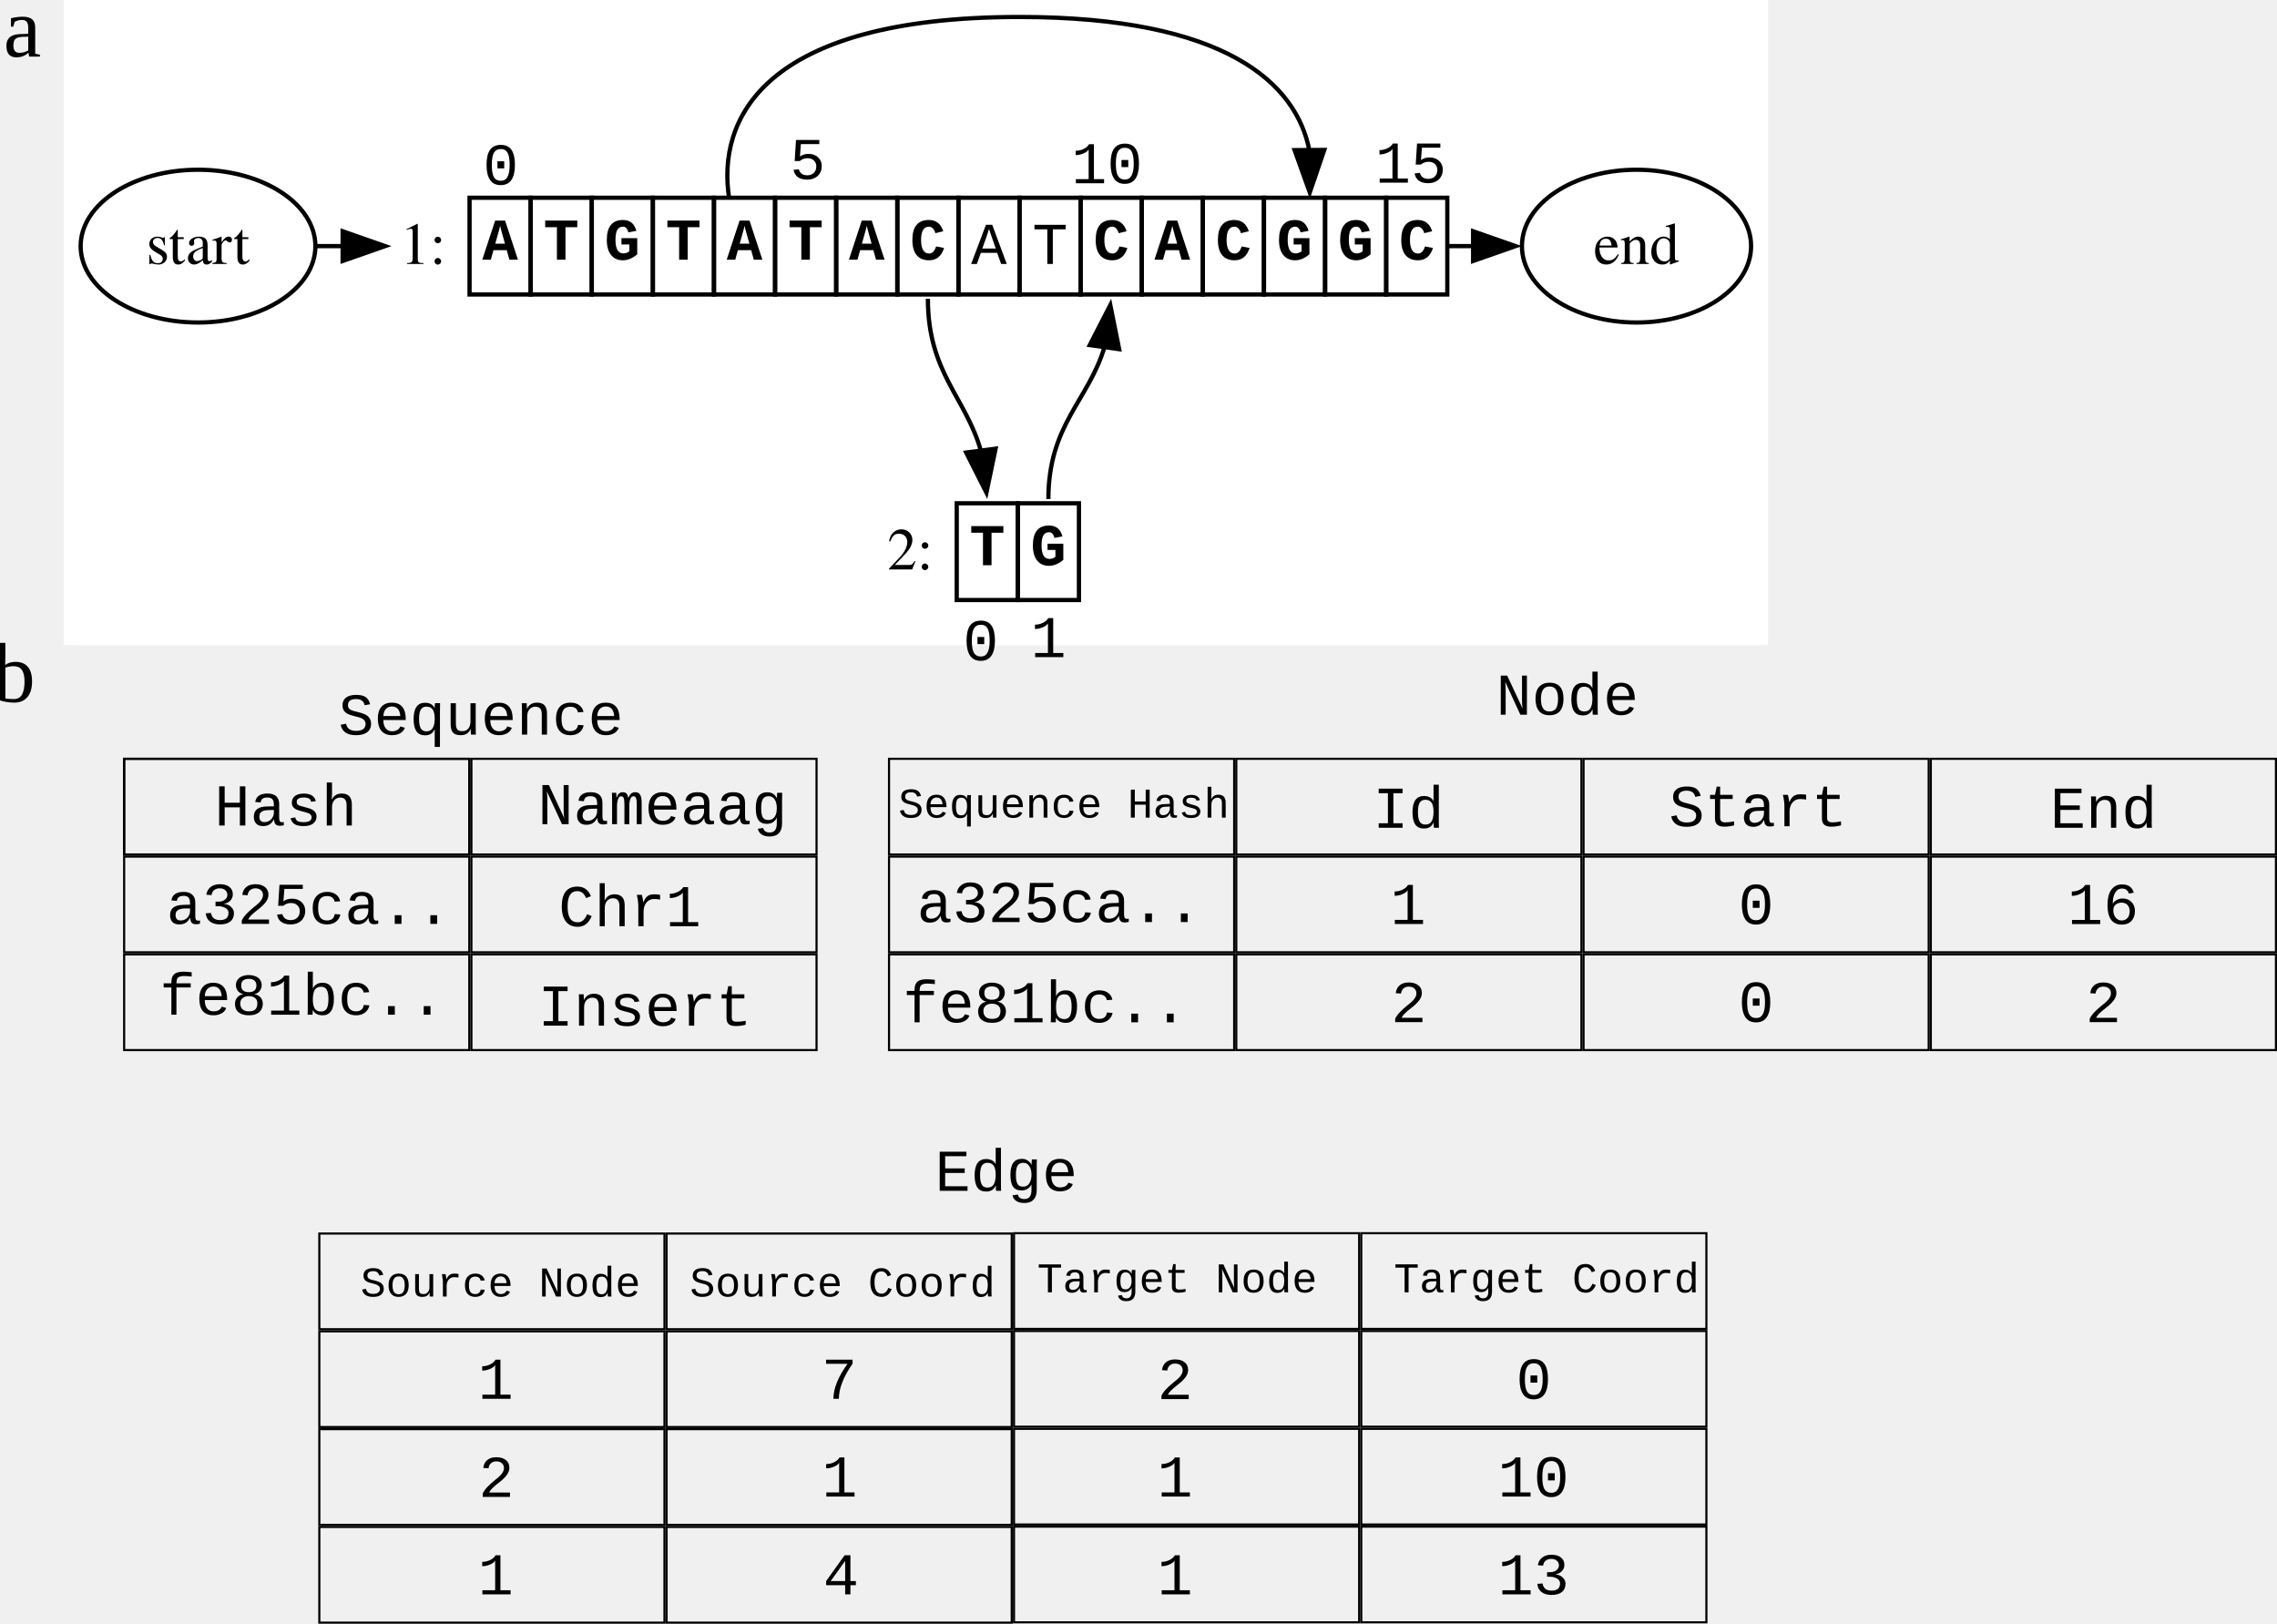
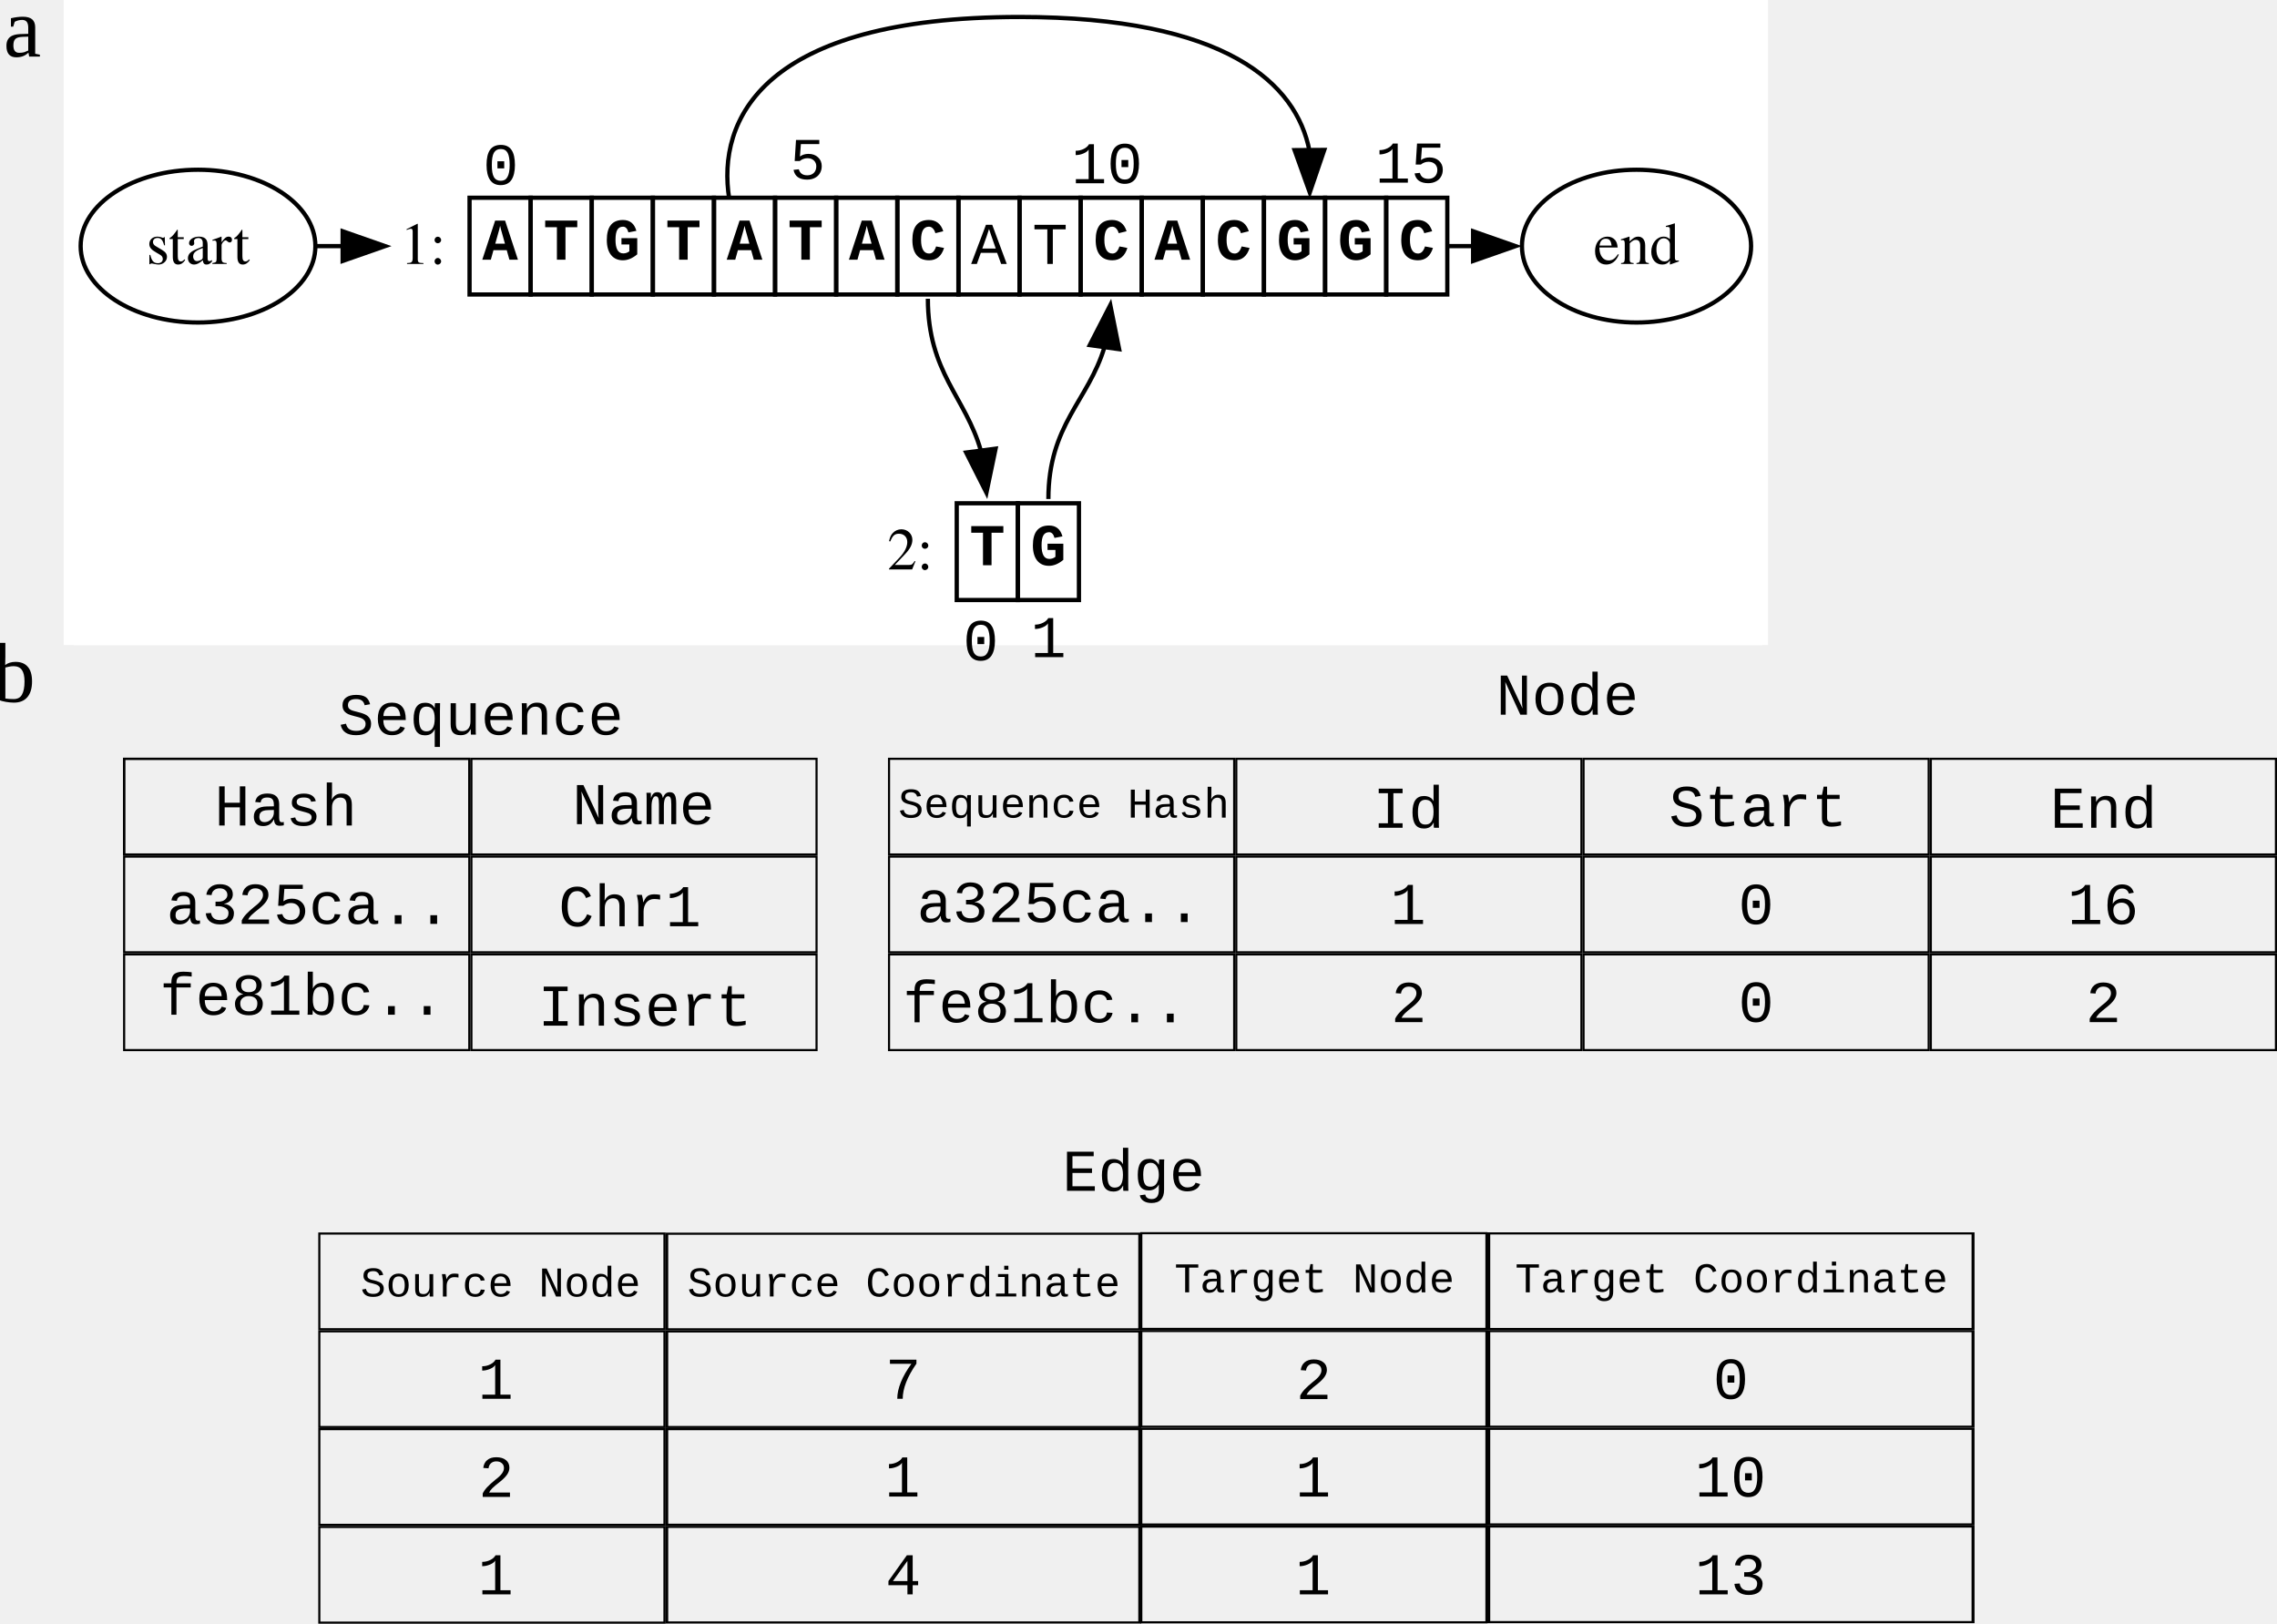
<svg xmlns="http://www.w3.org/2000/svg" xmlns:xlink="http://www.w3.org/1999/xlink" width="189.302mm" height="134.985mm" viewBox="0 0 189.302 134.985" version="1.1" id="svg1" xml:space="preserve">
  <defs id="defs1" />
  <g id="layer1" transform="translate(-10.91799,-14.59412)">
    <g id="graph0" class="graph" transform="matrix(0.3527778,0,0,0.3527778,18.44963,66.8139)">
      <polygon fill="#ffffff" stroke="none" points="394,-112 394,4 -4,4 -4,-112 " id="polygon1" />
      <g id="graph0-5" class="graph" transform="translate(-2.343574,-0.02457395)">
        <polygon fill="#ffffff" stroke="none" points="-4,-148 397.66,-148 397.66,4 -4,4 " id="polygon1-6" />
        <g id="node1" class="node">
          <ellipse fill="none" stroke="#000000" cx="27.66" cy="-90" rx="27.66" ry="18" id="ellipse1" />
          <text text-anchor="middle" x="27.66" y="-85.8" font-family="Times, serif" font-size="14px" id="text1-5">start</text>
        </g>
        <g id="node2" class="node">
          <text text-anchor="start" x="75.26" y="-85.8" font-family="Times, serif" font-size="14px" id="text2">1: </text>
          <polygon fill="none" stroke="#000000" points="91.65,-101.4 106.05,-101.4 106.05,-78.6 91.65,-78.6 " id="polygon2" />
          <text text-anchor="start" x="94.65" y="-86.8" font-family="'Courier New'" font-weight="bold" font-size="14px" id="text3">A</text>
          <polygon fill="none" stroke="#000000" points="106.05,-101.4 120.45,-101.4 120.45,-78.6 106.05,-78.6 " id="polygon3" />
          <text text-anchor="start" x="109.05" y="-86.8" font-family="'Courier New'" font-weight="bold" font-size="14px" id="text4">T</text>
          <polygon fill="none" stroke="#000000" points="120.45,-101.4 134.85,-101.4 134.85,-78.6 120.45,-78.6 " id="polygon4" />
          <text text-anchor="start" x="123.45" y="-86.8" font-family="'Courier New'" font-weight="bold" font-size="14px" id="text5">G</text>
          <polygon fill="none" stroke="#000000" points="134.85,-101.4 149.25,-101.4 149.25,-78.6 134.85,-78.6 " id="polygon5" />
          <text text-anchor="start" x="137.85" y="-86.8" font-family="'Courier New'" font-weight="bold" font-size="14px" id="text6">T</text>
          <polygon fill="none" stroke="#000000" points="149.25,-101.4 163.65,-101.4 163.65,-78.6 149.25,-78.6 " id="polygon6" />
          <text text-anchor="start" x="152.25" y="-86.8" font-family="'Courier New'" font-weight="bold" font-size="14px" id="text7">A</text>
          <polygon fill="none" stroke="#000000" points="163.65,-101.4 178.05,-101.4 178.05,-78.6 163.65,-78.6 " id="polygon7" />
          <text text-anchor="start" x="166.65" y="-86.8" font-family="'Courier New'" font-weight="bold" font-size="14px" id="text8">T</text>
          <polygon fill="none" stroke="#000000" points="178.05,-101.4 192.46,-101.4 192.46,-78.6 178.05,-78.6 " id="polygon8" />
          <text text-anchor="start" x="181.05" y="-86.8" font-family="'Courier New'" font-weight="bold" font-size="14px" id="text9">A</text>
          <polygon fill="none" stroke="#000000" points="192.46,-101.4 206.86,-101.4 206.86,-78.6 192.46,-78.6 " id="polygon9" />
          <text text-anchor="start" x="195.46" y="-86.8" font-family="'Courier New'" font-weight="bold" font-size="14px" id="text10">C</text>
          <polygon fill="none" stroke="#000000" points="206.86,-101.4 221.26,-101.4 221.26,-78.6 206.86,-78.6 " id="polygon10" />
          <text text-anchor="start" x="209.86" y="-85.8" font-family="'Courier New'" font-size="14px" id="text11">A</text>
          <polygon fill="none" stroke="#000000" points="221.26,-101.4 235.66,-101.4 235.66,-78.6 221.26,-78.6 " id="polygon11" />
          <text text-anchor="start" x="224.26" y="-85.8" font-family="'Courier New'" font-size="14px" id="text12">T</text>
          <polygon fill="none" stroke="#000000" points="235.66,-101.4 250.06,-101.4 250.06,-78.6 235.66,-78.6 " id="polygon12" />
          <text text-anchor="start" x="238.66" y="-86.8" font-family="'Courier New'" font-weight="bold" font-size="14px" id="text13">C</text>
          <polygon fill="none" stroke="#000000" points="250.06,-101.4 264.46,-101.4 264.46,-78.6 250.06,-78.6 " id="polygon13" />
          <text text-anchor="start" x="253.06" y="-86.8" font-family="'Courier New'" font-weight="bold" font-size="14px" id="text14">A</text>
          <polygon fill="none" stroke="#000000" points="264.46,-101.4 278.86,-101.4 278.86,-78.6 264.46,-78.6 " id="polygon14" />
          <text text-anchor="start" x="267.46" y="-86.8" font-family="'Courier New'" font-weight="bold" font-size="14px" id="text15">C</text>
          <polygon fill="none" stroke="#000000" points="278.86,-101.4 293.27,-101.4 293.27,-78.6 278.86,-78.6 " id="polygon15" />
          <text text-anchor="start" x="281.86" y="-86.8" font-family="'Courier New'" font-weight="bold" font-size="14px" id="text16">G</text>
          <polygon fill="none" stroke="#000000" points="293.27,-101.4 307.67,-101.4 307.67,-78.6 293.27,-78.6 " id="polygon16" />
          <text text-anchor="start" x="296.27" y="-86.8" font-family="'Courier New'" font-weight="bold" font-size="14px" id="text17">G</text>
          <polygon fill="none" stroke="#000000" points="307.67,-101.4 322.07,-101.4 322.07,-78.6 307.67,-78.6 " id="polygon17" />
          <text text-anchor="start" x="310.67" y="-86.8" font-family="'Courier New'" font-weight="bold" font-size="14px" id="text18">C</text>
        </g>
        <g id="edge1" class="edge">
          <path fill="none" stroke="#000000" d="m 55.33,-90 c 2.73,0 4.77,0 6.58,0" id="path18" />
          <polygon fill="#000000" stroke="#000000" points="61.74,-86.5 61.74,-93.5 71.74,-90 " id="polygon18" />
        </g>
        <g id="edge5" class="edge">
          <path fill="none" stroke="#000000" d="m 152.85,-101.13 c -3.01,-18.65 7.86,-42.87 68.41,-42.87 48.72,0 65.28,15.69 68.32,31.53" id="path19" />
          <polygon fill="#000000" stroke="#000000" points="286.08,-112.62 293.08,-112.67 289.66,-102.65 " id="polygon19" />
        </g>
        <g id="node3" class="node">
          <ellipse fill="none" stroke="#000000" cx="366.66" cy="-90" rx="27" ry="18" id="ellipse20" />
          <text text-anchor="middle" x="366.66" y="-85.8" font-family="Times, serif" font-size="14px" id="text20">end</text>
        </g>
        <g id="edge2" class="edge">
          <path fill="none" stroke="#000000" d="m 322.07,-90 c 2.69,0 4.68,0 6.46,0" id="path21" />
          <polygon fill="#000000" stroke="#000000" points="328.15,-86.5 328.15,-93.5 338.15,-90 " id="polygon21" />
        </g>
        <g id="node4" class="node">
          <text text-anchor="start" x="190.07" y="-13.8" font-family="Times, serif" font-size="14px" id="text22">2: </text>
          <polygon fill="none" stroke="#000000" points="206.46,-29.4 220.86,-29.4 220.86,-6.6 206.46,-6.6 " id="polygon22" />
          <text text-anchor="start" x="209.46" y="-14.8" font-family="'Courier New'" font-weight="bold" font-size="14px" id="text23-9">T</text>
          <polygon fill="none" stroke="#000000" points="220.86,-29.4 235.26,-29.4 235.26,-6.6 220.86,-6.6 " id="polygon23" />
          <text text-anchor="start" x="223.86" y="-14.8" font-family="'Courier New'" font-weight="bold" font-size="14px" id="text24">G</text>
        </g>
        <g id="edge3" class="edge">
          <path fill="none" stroke="#000000" d="m 199.66,-77.6 c 0,17.44 8.89,23.16 12.5,35.84" id="path24" />
          <polygon fill="#000000" stroke="#000000" points="208.68,-41.36 215.62,-42.27 213.46,-31.9 " id="polygon24" />
        </g>
        <g id="edge4" class="edge">
          <path fill="none" stroke="#000000" d="m 228.06,-30.4 c 0,-17.52 9.4,-23.13 13.22,-35.81" id="path25" />
          <polygon fill="#000000" stroke="#000000" points="244.74,-65.71 237.81,-66.68 242.65,-76.1 " id="polygon25" />
        </g>
      </g>
    </g>
    <text xml:space="preserve" style="font-size:7.056px;text-align:start;writing-mode:lr-tb;direction:ltr;text-anchor:start;fill:#000000;stroke-width:0.265" x="11.205" y="19.294" id="text1">
      <tspan id="tspan1" style="font-size:7.056px;stroke-width:0.265" x="11.205" y="19.294">a</tspan>
    </text>
    <text xml:space="preserve" style="font-size:7.056px;text-align:start;writing-mode:lr-tb;direction:ltr;text-anchor:start;fill:#000000;stroke-width:0.265" x="10.318" y="72.944" id="text23">
      <tspan id="tspan2" style="font-size:7.056px;stroke-width:0.265" x="10.318" y="72.944">b</tspan>
    </text>
    <text xml:space="preserve" style="font-style:normal;font-variant:normal;font-weight:normal;font-stretch:normal;font-size:7.056px;font-family:'Noto Sans Arabic';-inkscape-font-specification:'Noto Sans Arabic';text-align:start;writing-mode:lr-tb;direction:ltr;text-anchor:start;fill:none;stroke:#000000;stroke-width:0.265;stroke-opacity:1" x="211.582" y="27.875" id="text43">
      <tspan id="tspan43" style="stroke-width:0.265" x="211.582" y="27.875" />
    </text>
    <text xml:space="preserve" style="font-style:normal;font-variant:normal;font-weight:normal;font-stretch:normal;font-size:3.528px;font-family:'Noto Sans Arabic';-inkscape-font-specification:'Noto Sans Arabic';text-align:start;writing-mode:lr-tb;direction:ltr;text-anchor:start;fill:none;stroke:#000000;stroke-width:0.265;stroke-opacity:1" x="295.625" y="27.764" id="text44">
      <tspan id="tspan44" style="stroke-width:0.265" x="295.625" y="27.764" />
    </text>
    <g id="g45" transform="translate(-155.5461,52.99579)">
      <text text-anchor="start" x="501.352" y="-126.75" font-family="'Courier New'" font-size="14px" id="text11-0" transform="matrix(0.3527778,0,0,0.3527778,17.7262,67.38305)">Sequence</text>
      <text text-anchor="start" x="472.161" y="-105.334" font-family="'Courier New'" font-size="14px" id="text11-0-6" transform="matrix(0.3527778,0,0,0.3527778,17.7262,67.38305)">Hash</text>
      <text text-anchor="start" x="212.904" y="38.599" font-family="'Courier New'" font-size="4.939px" id="text11-0-6-2" style="stroke-width:0.353">Chr1</text>
      <text text-anchor="start" x="211.182" y="46.867" font-family="'Courier New'" font-size="4.939px" id="text11-0-6-21" style="stroke-width:0.353">Insert</text>
      <text text-anchor="start" x="180.293" y="38.401" font-family="'Courier New'" font-size="4.939px" id="text11-0-6-5" style="stroke-width:0.353">a325ca..</text>
      <text text-anchor="start" x="179.743" y="45.956" font-family="'Courier New'" font-size="4.939px" id="text11-0-6-5-9" style="stroke-width:0.353">fe81bc..</text>
      <text text-anchor="start" x="241.529" y="46.585" font-family="'Courier New'" font-size="4.939px" id="text11-0-6-5-9-6" style="stroke-width:0.353">fe81bc..</text>
      <g id="g1" transform="matrix(0.3527778,0,0,0.3527778,34.30324,74.82987)">
-         <text text-anchor="start" x="501.352" y="-126.75" font-family="'Courier New'" font-size="14px" id="text11-0-2">Nameaag</text>
+         <text text-anchor="start" x="509.493" y="-126.75" font-family="'Courier New'" font-size="14px" id="text11-0-2">Name</text>
      </g>
      <rect style="fill:none;stroke:#000000;stroke-width:0.176;stroke-opacity:1" id="rect1" width="28.694" height="7.955" x="176.785" y="24.68" />
      <use x="0" y="0" xlink:href="#rect1" id="use7" />
      <use x="0" y="0" xlink:href="#rect1" transform="translate(0,8.131045)" id="use8" />
      <use x="0" y="0" xlink:href="#rect1" transform="translate(0,16.26209)" id="use9" />
      <use x="0" y="0" xlink:href="#rect1" transform="translate(28.8699)" id="use13" />
      <use x="0" y="0" xlink:href="#rect1" transform="translate(28.8699,8.131045)" id="use14" />
      <use x="0" y="0" xlink:href="#rect1" transform="translate(28.8699,16.26209)" id="use15" />
      <text xml:space="preserve" style="font-style:normal;font-variant:normal;font-weight:normal;font-stretch:normal;font-size:4.939px;font-family:'Courier New';-inkscape-font-specification:'Courier New';text-align:start;writing-mode:lr-tb;direction:ltr;text-anchor:start;fill:none;stroke:#000000;stroke-width:0.265;stroke-opacity:1" x="212.577" y="35.71" id="text45">
        <tspan id="tspan45" style="font-style:normal;font-variant:normal;font-weight:normal;font-stretch:normal;font-size:4.939px;font-family:'Courier New';-inkscape-font-specification:'Courier New';stroke-width:0.265" x="212.577" y="35.71" />
      </text>
      <text text-anchor="start" x="242.688" y="38.254" font-family="'Courier New'" font-size="4.939px" id="text11-0-6-5-1" style="stroke-width:0.353">a325ca..</text>
      <text text-anchor="start" x="282.05" y="38.415" font-family="'Courier New'" font-size="4.939px" id="text11-0-6-5-6" style="stroke-width:0.353">1</text>
      <g id="g1-0" transform="translate(129.5124,0.8059579)">
        <text text-anchor="start" x="181.469" y="37.61" font-family="'Courier New'" font-size="4.939px" id="text11-0-6-5-64" style="stroke-width:0.353">0</text>
      </g>
      <text text-anchor="start" x="206.616" y="-23.059" font-family="'Courier New'" font-size="4.939px" id="text11-0-6-5-2" style="stroke-width:0.353">0</text>
      <text text-anchor="start" x="232.126" y="-23.516" font-family="'Courier New'" font-size="4.939px" id="text11-0-6-5-2-4" style="stroke-width:0.353">5</text>
      <g id="g1-96" transform="translate(34.95548,-5.26976)">
        <text text-anchor="start" x="220.579" y="-17.897" font-family="'Courier New'" font-size="4.939px" id="text11-0-6-5-2-0" style="stroke-width:0.353">10</text>
        <text text-anchor="start" x="245.834" y="-17.952" font-family="'Courier New'" font-size="4.939px" id="text11-0-6-5-2-0-3" style="stroke-width:0.353">15</text>
        <g id="g1-4" transform="translate(-9.169411,39.84213)">
          <text text-anchor="start" x="220.738" y="-18.082" font-family="'Courier New'" font-size="4.939px" id="text11-0-6-5-2-0-5" style="stroke-width:0.353">0</text>
          <g id="g1-90" transform="translate(6.311078,0.6114765)">
            <text text-anchor="start" x="220.05" y="-18.955" font-family="'Courier New'" font-size="4.939px" id="text11-0-6-5-2-0-9" style="stroke-width:0.353">1</text>
          </g>
          <text text-anchor="start" x="256.325" y="11.999" font-family="'Courier New'" font-size="4.939px" id="text11-0-6-5-2-0-0" style="stroke-width:0.353">2</text>
        </g>
      </g>
      <g id="g1-7" transform="translate(130.3731,0.5152558)">
        <text text-anchor="start" x="180.609" y="46.032" font-family="'Courier New'" font-size="4.939px" id="text11-0-6-5-9-60" style="stroke-width:0.353">0</text>
      </g>
      <g id="g1-7-8" transform="translate(159.6059,0.3536994)">
        <text text-anchor="start" x="180.245" y="46.218" font-family="'Courier New'" font-size="4.939px" id="text11-0-6-5-9-60-5" style="stroke-width:0.353">2</text>
        <g id="g1-3" transform="translate(-125.4928,-4.774538)">
          <g id="g1-7-7" transform="translate(130.3731,0.5152558)">
            <text text-anchor="start" x="173.863" y="42.322" font-family="'Courier New'" font-size="4.939px" id="text11-0-6-5-9-60-9" style="stroke-width:0.353">16</text>
          </g>
        </g>
      </g>
    </g>
    <text text-anchor="start" x="135.295" y="74.006" font-family="'Courier New'" font-size="4.939px" id="text11-0-5" style="stroke-width:0.353">Node</text>
    <text text-anchor="start" x="125.055" y="83.411" font-family="'Courier New'" font-size="4.939px" id="text11-0-5-9" style="stroke-width:0.353">Id</text>
    <text text-anchor="start" x="85.596" y="82.565" font-family="'Courier New'" font-size="14px" id="text11-0-5-8" style="font-size:3.528px;stroke-width:0.353">Sequence Hash</text>
    <g id="g1-2" transform="matrix(0.3527778,0,0,0.3527778,-84.62556,128.293)">
      <text text-anchor="start" x="664.134" y="-127.593" font-family="'Courier New'" font-size="14px" id="text11-0-5-5">Start</text>
    </g>
    <g id="g1-9" transform="matrix(0.3527778,0,0,0.3527778,-51.78958,128.0154)" style="display:inline">
      <text text-anchor="start" x="660.9" y="-126.437" font-family="'Courier New'" font-size="14px" id="text11-0-5-3">End</text>
    </g>
    <use x="0" y="0" xlink:href="#rect1" transform="translate(-91.95608,52.99578)" id="use19" />
    <use x="0" y="0" xlink:href="#rect1" transform="translate(-91.95608,61.12683)" id="use20" />
    <use x="0" y="0" xlink:href="#rect1" transform="translate(-91.95608,69.25787)" id="use21" />
    <use x="0" y="0" xlink:href="#rect1" transform="translate(-63.08618,52.99578)" id="use25" />
    <use x="0" y="0" xlink:href="#rect1" transform="translate(-63.08618,61.12683)" id="use26" />
    <use x="0" y="0" xlink:href="#rect1" transform="translate(-63.08618,69.25787)" id="use27" />
    <use x="0" y="0" xlink:href="#rect1" transform="translate(-34.21628,52.99578)" id="use31" />
    <use x="0" y="0" xlink:href="#rect1" transform="translate(-34.21628,61.12683)" id="use32" />
    <use x="0" y="0" xlink:href="#rect1" transform="translate(-34.21628,69.25787)" id="use33" />
    <use x="0" y="0" xlink:href="#rect1" transform="translate(-5.34638,52.99578)" id="use37" />
    <use x="0" y="0" xlink:href="#rect1" transform="translate(-5.34638,61.12683)" id="use38" />
    <use x="0" y="0" xlink:href="#rect1" transform="translate(-5.34638,69.25787)" id="use39" />
    <text xml:space="preserve" style="font-style:normal;font-variant:normal;font-weight:normal;font-stretch:normal;font-size:7.056px;font-family:'Noto Sans Arabic';-inkscape-font-specification:'Noto Sans Arabic';text-align:start;writing-mode:lr-tb;direction:ltr;text-anchor:start;fill:none;stroke:#000000;stroke-width:0.265;stroke-opacity:1" x="186.602" y="27.108" id="text42">
      <tspan id="tspan42" style="font-style:normal;font-variant:normal;font-weight:normal;font-stretch:normal;font-family:'Noto Sans Arabic';-inkscape-font-specification:'Noto Sans Arabic';stroke-width:0.265" x="186.602" y="27.108" />
    </text>
-     <text text-anchor="start" x="88.653" y="113.59" font-family="'Courier New'" font-size="4.939px" id="text11-0-5-83" style="stroke-width:0.353">Edge</text>
+     <text text-anchor="start" x="99.236" y="113.59" font-family="'Courier New'" font-size="4.939px" id="text11-0-5-83" style="stroke-width:0.353">Edge</text>
    <text text-anchor="start" x="40.888" y="122.377" font-family="'Courier New'" font-size="4.939px" id="text11-0-5-9-3" style="font-size:3.528px;stroke-width:0.353">Source Node</text>
    <g id="g1-2-3" transform="matrix(0.3527778,0,0,0.3527778,-169.4618,167.2443)">
-       <text text-anchor="start" x="673.862" y="-127.184" font-family="'Courier New'" font-size="14px" id="text11-0-5-5-8" style="font-size:10px">Source Coord</text>
+       <text text-anchor="start" x="673.3" y="-127.184" font-family="'Courier New'" font-size="14px" id="text11-0-5-5-8" style="font-size:10px">Source Coordinate</text>
    </g>
    <g id="g1-9-0" transform="matrix(0.3527778,0,0,0.3527778,-135.2798,167.334)" />
    <use x="0" y="0" xlink:href="#rect1" transform="translate(-139.3192,92.46328)" id="use25-7" />
    <use x="0" y="0" xlink:href="#rect1" transform="translate(-139.3192,100.5943)" id="use26-6" />
    <use x="0" y="0" xlink:href="#rect1" transform="translate(-139.3192,108.7254)" id="use27-8" />
    <use x="0" y="0" xlink:href="#rect1" transform="translate(-139.3192,116.8564)" id="use28-9" />
-     <use x="0" y="0" xlink:href="#rect1" transform="translate(-110.4493,92.46328)" id="use31-8" />
-     <use x="0" y="0" xlink:href="#rect1" transform="translate(-110.4493,100.5943)" id="use32-7" />
-     <use x="0" y="0" xlink:href="#rect1" transform="translate(-110.4493,108.7254)" id="use33-9" />
-     <use x="0" y="0" xlink:href="#rect1" transform="translate(-110.4493,116.8564)" id="use34-0" />
+     <use x="0" y="0" xlink:href="#rect1" transform="matrix(1.370308,0,0,0.9990728,-175.8991,92.50116)" id="use31-8" />
+     <use x="0" y="0" xlink:href="#rect1" transform="matrix(1.370308,0,0,0.9990728,-175.8991,100.6247)" id="use32-7" />
+     <use x="0" y="0" xlink:href="#rect1" transform="matrix(1.370308,0,0,0.9990728,-175.8991,108.7482)" id="use33-9" />
+     <use x="0" y="0" xlink:href="#rect1" transform="matrix(1.370308,0,0,0.9990728,-175.8991,116.8717)" id="use34-0" />
    <g id="g1-2-3-3" transform="matrix(0.3527778,0,0,0.3527778,-140.5793,167.2173)">
-       <text text-anchor="start" x="673.862" y="-128.079" font-family="'Courier New'" font-size="14px" id="text11-0-5-5-8-0" style="font-size:10px">Target Node</text>
+       <text text-anchor="start" x="706.208" y="-128.079" font-family="'Courier New'" font-size="14px" id="text11-0-5-5-8-0" style="font-size:10px">Target Node</text>
      <text xml:space="preserve" style="font-style:normal;font-variant:normal;font-weight:normal;font-stretch:normal;font-size:10px;font-family:'Courier New';-inkscape-font-specification:'Courier New';text-align:start;writing-mode:lr-tb;direction:ltr;text-anchor:start;fill:none;stroke:#000000;stroke-width:0.75;stroke-opacity:1" x="536.221" y="-110.79" id="text46">
        <tspan id="tspan46" style="stroke-width:0.75" x="536.221" y="-110.79" />
      </text>
    </g>
    <g id="g1-9-0-1" transform="matrix(0.3527778,0,0,0.3527778,-106.3974,167.3071)">
-       <text text-anchor="start" x="661.027" y="-128.334" font-family="'Courier New'" font-size="14px" id="text11-0-5-3-4-7" style="font-size:10px">Target Coord</text>
-     </g>
-     <use x="0" y="0" xlink:href="#rect1" transform="translate(-81.56681,92.43628)" id="use31-8-8" />
-     <use x="0" y="0" xlink:href="#rect1" transform="translate(-81.56681,100.5673)" id="use32-7-9" />
-     <use x="0" y="0" xlink:href="#rect1" transform="translate(-81.56681,108.6984)" id="use33-9-1" />
-     <use x="0" y="0" xlink:href="#rect1" transform="translate(-81.56681,116.8294)" id="use34-0-5" />
-     <use x="0" y="0" xlink:href="#rect1" transform="translate(-52.69691,92.43628)" id="use37-3-2" />
-     <use x="0" y="0" xlink:href="#rect1" transform="translate(-52.69691,100.5673)" id="use38-7-5" />
-     <use x="0" y="0" xlink:href="#rect1" transform="translate(-52.69691,108.6984)" id="use39-3-7" />
-     <use x="0" y="0" xlink:href="#rect1" transform="translate(-52.69691,116.8294)" id="use40-2-4" />
+       <text text-anchor="start" x="689.589" y="-128.334" font-family="'Courier New'" font-size="14px" id="text11-0-5-3-4-7" style="font-size:10px">Target Coordinate</text>
+     </g>
+     <use x="0" y="0" xlink:href="#rect1" transform="translate(-70.98348,92.43628)" id="use31-8-8" />
+     <use x="0" y="0" xlink:href="#rect1" transform="translate(-70.98348,100.5673)" id="use32-7-9" />
+     <use x="0" y="0" xlink:href="#rect1" transform="translate(-70.98348,108.6984)" id="use33-9-1" />
+     <use x="0" y="0" xlink:href="#rect1" transform="translate(-70.98348,116.8294)" id="use34-0-5" />
+     <use x="0" y="0" xlink:href="#rect1" transform="matrix(1.403165,0,0,0.998997,-113.3708,92.47726)" id="use37-3-2" />
+     <use x="0" y="0" xlink:href="#rect1" transform="matrix(1.403165,0,0,0.998997,-113.3708,100.6001)" id="use38-7-5" />
+     <use x="0" y="0" xlink:href="#rect1" transform="matrix(1.403165,0,0,0.998997,-113.3708,108.723)" id="use39-3-7" />
+     <use x="0" y="0" xlink:href="#rect1" transform="matrix(1.403165,0,0,0.998997,-113.3708,116.8459)" id="use40-2-4" />
    <g id="g1-7-1" transform="translate(-163.5682,63.64229)" style="display:inline">
      <text text-anchor="start" x="214.214" y="67.236" font-family="'Courier New'" font-size="4.939px" id="text11-0-6-5-9-60-90" style="stroke-width:0.353">1</text>
-       <text text-anchor="start" x="242.788" y="67.236" font-family="'Courier New'" font-size="4.939px" id="text11-0-6-5-9-60-90-1" style="stroke-width:0.353">7</text>
-       <text text-anchor="start" x="300.523" y="67.237" font-family="'Courier New'" font-size="4.939px" id="text11-0-6-5-9-60-90-5" style="stroke-width:0.353">0</text>
-       <text text-anchor="start" x="299.012" y="75.368" font-family="'Courier New'" font-size="4.939px" id="text11-0-6-5-9-60-90-60" style="stroke-width:0.353">10</text>
-       <text text-anchor="start" x="242.812" y="75.367" font-family="'Courier New'" font-size="4.939px" id="text11-0-6-5-9-60-90-4" style="stroke-width:0.353">1</text>
-       <text text-anchor="start" x="270.693" y="75.367" font-family="'Courier New'" font-size="4.939px" id="text11-0-6-5-9-60-90-15" style="stroke-width:0.353">1</text>
-       <text text-anchor="start" x="242.921" y="83.498" font-family="'Courier New'" font-size="4.939px" id="text11-0-6-5-9-60-90-52" style="stroke-width:0.353">4</text>
+       <text text-anchor="start" x="248.099" y="67.236" font-family="'Courier New'" font-size="4.939px" id="text11-0-6-5-9-60-90-1" style="stroke-width:0.353">7</text>
+       <text text-anchor="start" x="316.907" y="67.237" font-family="'Courier New'" font-size="4.939px" id="text11-0-6-5-9-60-90-5" style="stroke-width:0.353">0</text>
+       <text text-anchor="start" x="315.396" y="75.368" font-family="'Courier New'" font-size="4.939px" id="text11-0-6-5-9-60-90-60" style="stroke-width:0.353">10</text>
+       <text text-anchor="start" x="248.037" y="75.367" font-family="'Courier New'" font-size="4.939px" id="text11-0-6-5-9-60-90-4" style="stroke-width:0.353">1</text>
+       <text text-anchor="start" x="282.175" y="75.367" font-family="'Courier New'" font-size="4.939px" id="text11-0-6-5-9-60-90-15" style="stroke-width:0.353">1</text>
+       <text text-anchor="start" x="248.097" y="83.498" font-family="'Courier New'" font-size="4.939px" id="text11-0-6-5-9-60-90-52" style="stroke-width:0.353">4</text>
      <text text-anchor="start" x="214.214" y="83.498" font-family="'Courier New'" font-size="4.939px" id="text11-0-6-5-9-60-90-46" style="stroke-width:0.353">1</text>
-       <text text-anchor="start" x="299.017" y="83.5" font-family="'Courier New'" font-size="4.939px" id="text11-0-6-5-9-60-90-8" style="stroke-width:0.353">13</text>
-       <text text-anchor="start" x="270.693" y="83.498" font-family="'Courier New'" font-size="4.939px" id="text11-0-6-5-9-60-90-65" style="stroke-width:0.353">1</text>
+       <text text-anchor="start" x="315.401" y="83.5" font-family="'Courier New'" font-size="4.939px" id="text11-0-6-5-9-60-90-8" style="stroke-width:0.353">13</text>
+       <text text-anchor="start" x="282.175" y="83.498" font-family="'Courier New'" font-size="4.939px" id="text11-0-6-5-9-60-90-65" style="stroke-width:0.353">1</text>
      <text text-anchor="start" x="214.275" y="75.393" font-family="'Courier New'" font-size="4.939px" id="text11-0-6-5-9-60-90-0" style="stroke-width:0.353">2</text>
    </g>
-     <text text-anchor="start" x="107.134" y="130.904" font-family="'Courier New'" font-size="4.939px" id="text11-0-6-5-9-60-90-3" style="stroke-width:0.353">2</text>
+     <text text-anchor="start" x="118.667" y="130.904" font-family="'Courier New'" font-size="4.939px" id="text11-0-6-5-9-60-90-3" style="stroke-width:0.353">2</text>
  </g>
</svg>
